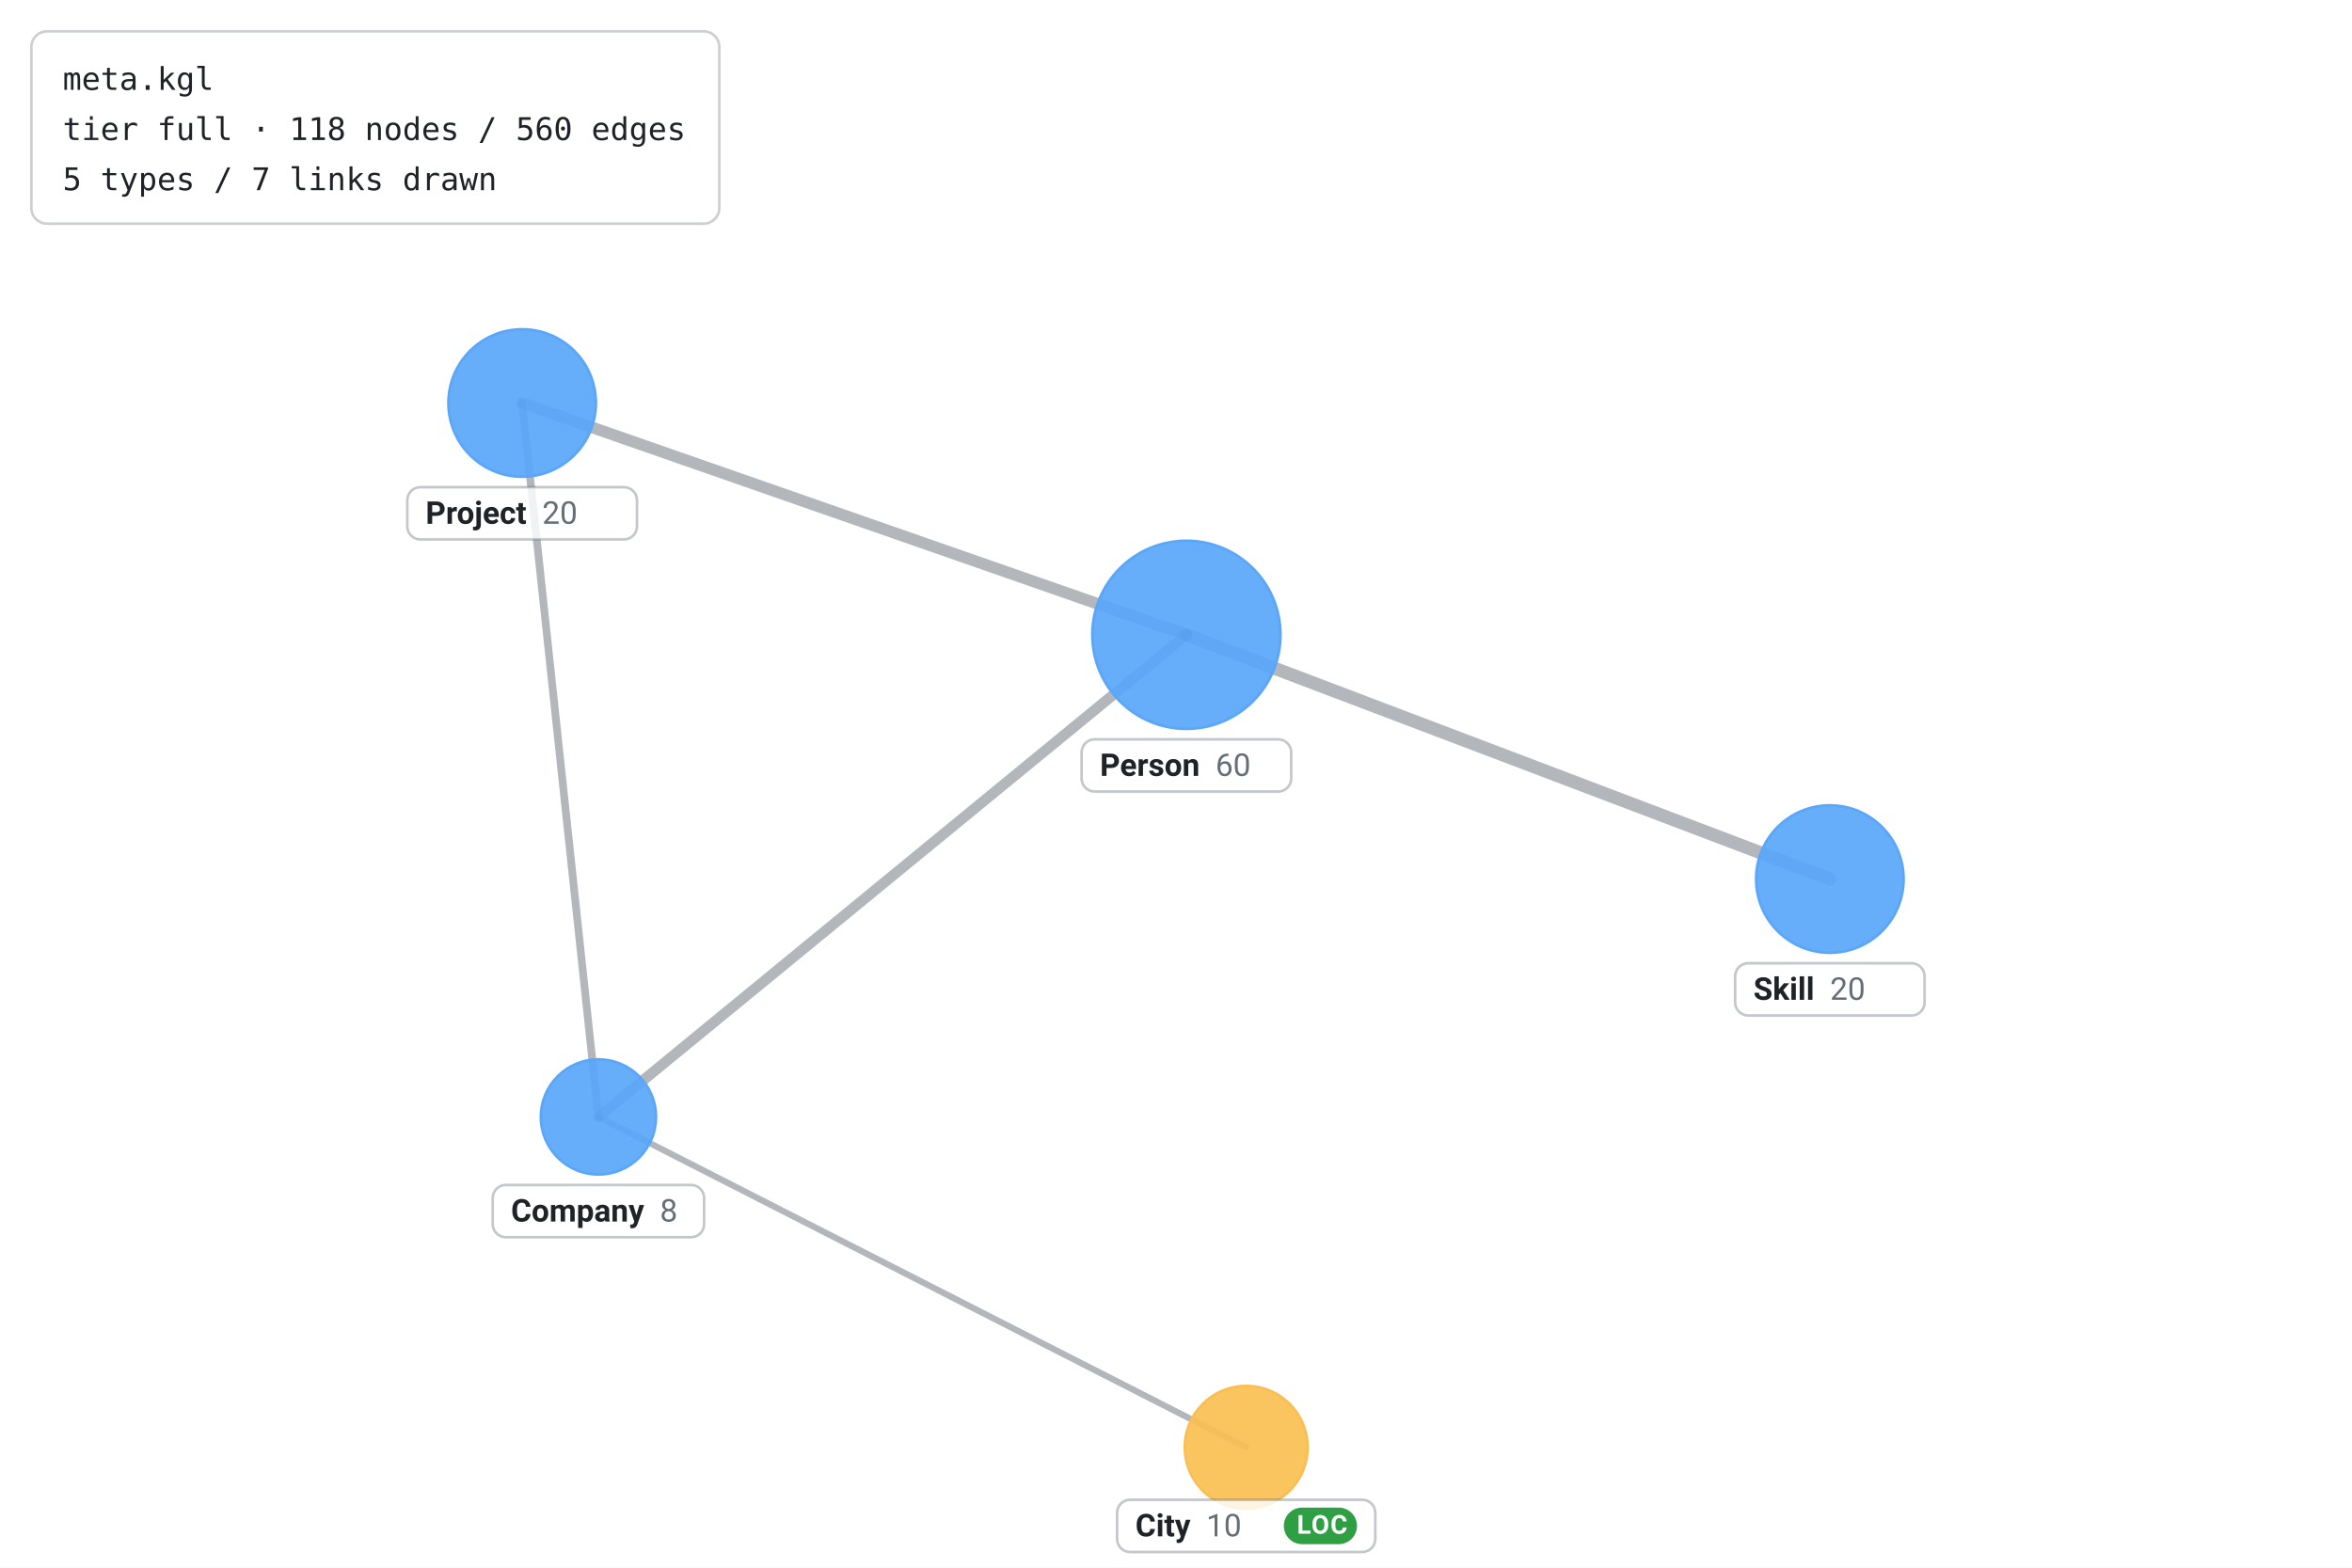
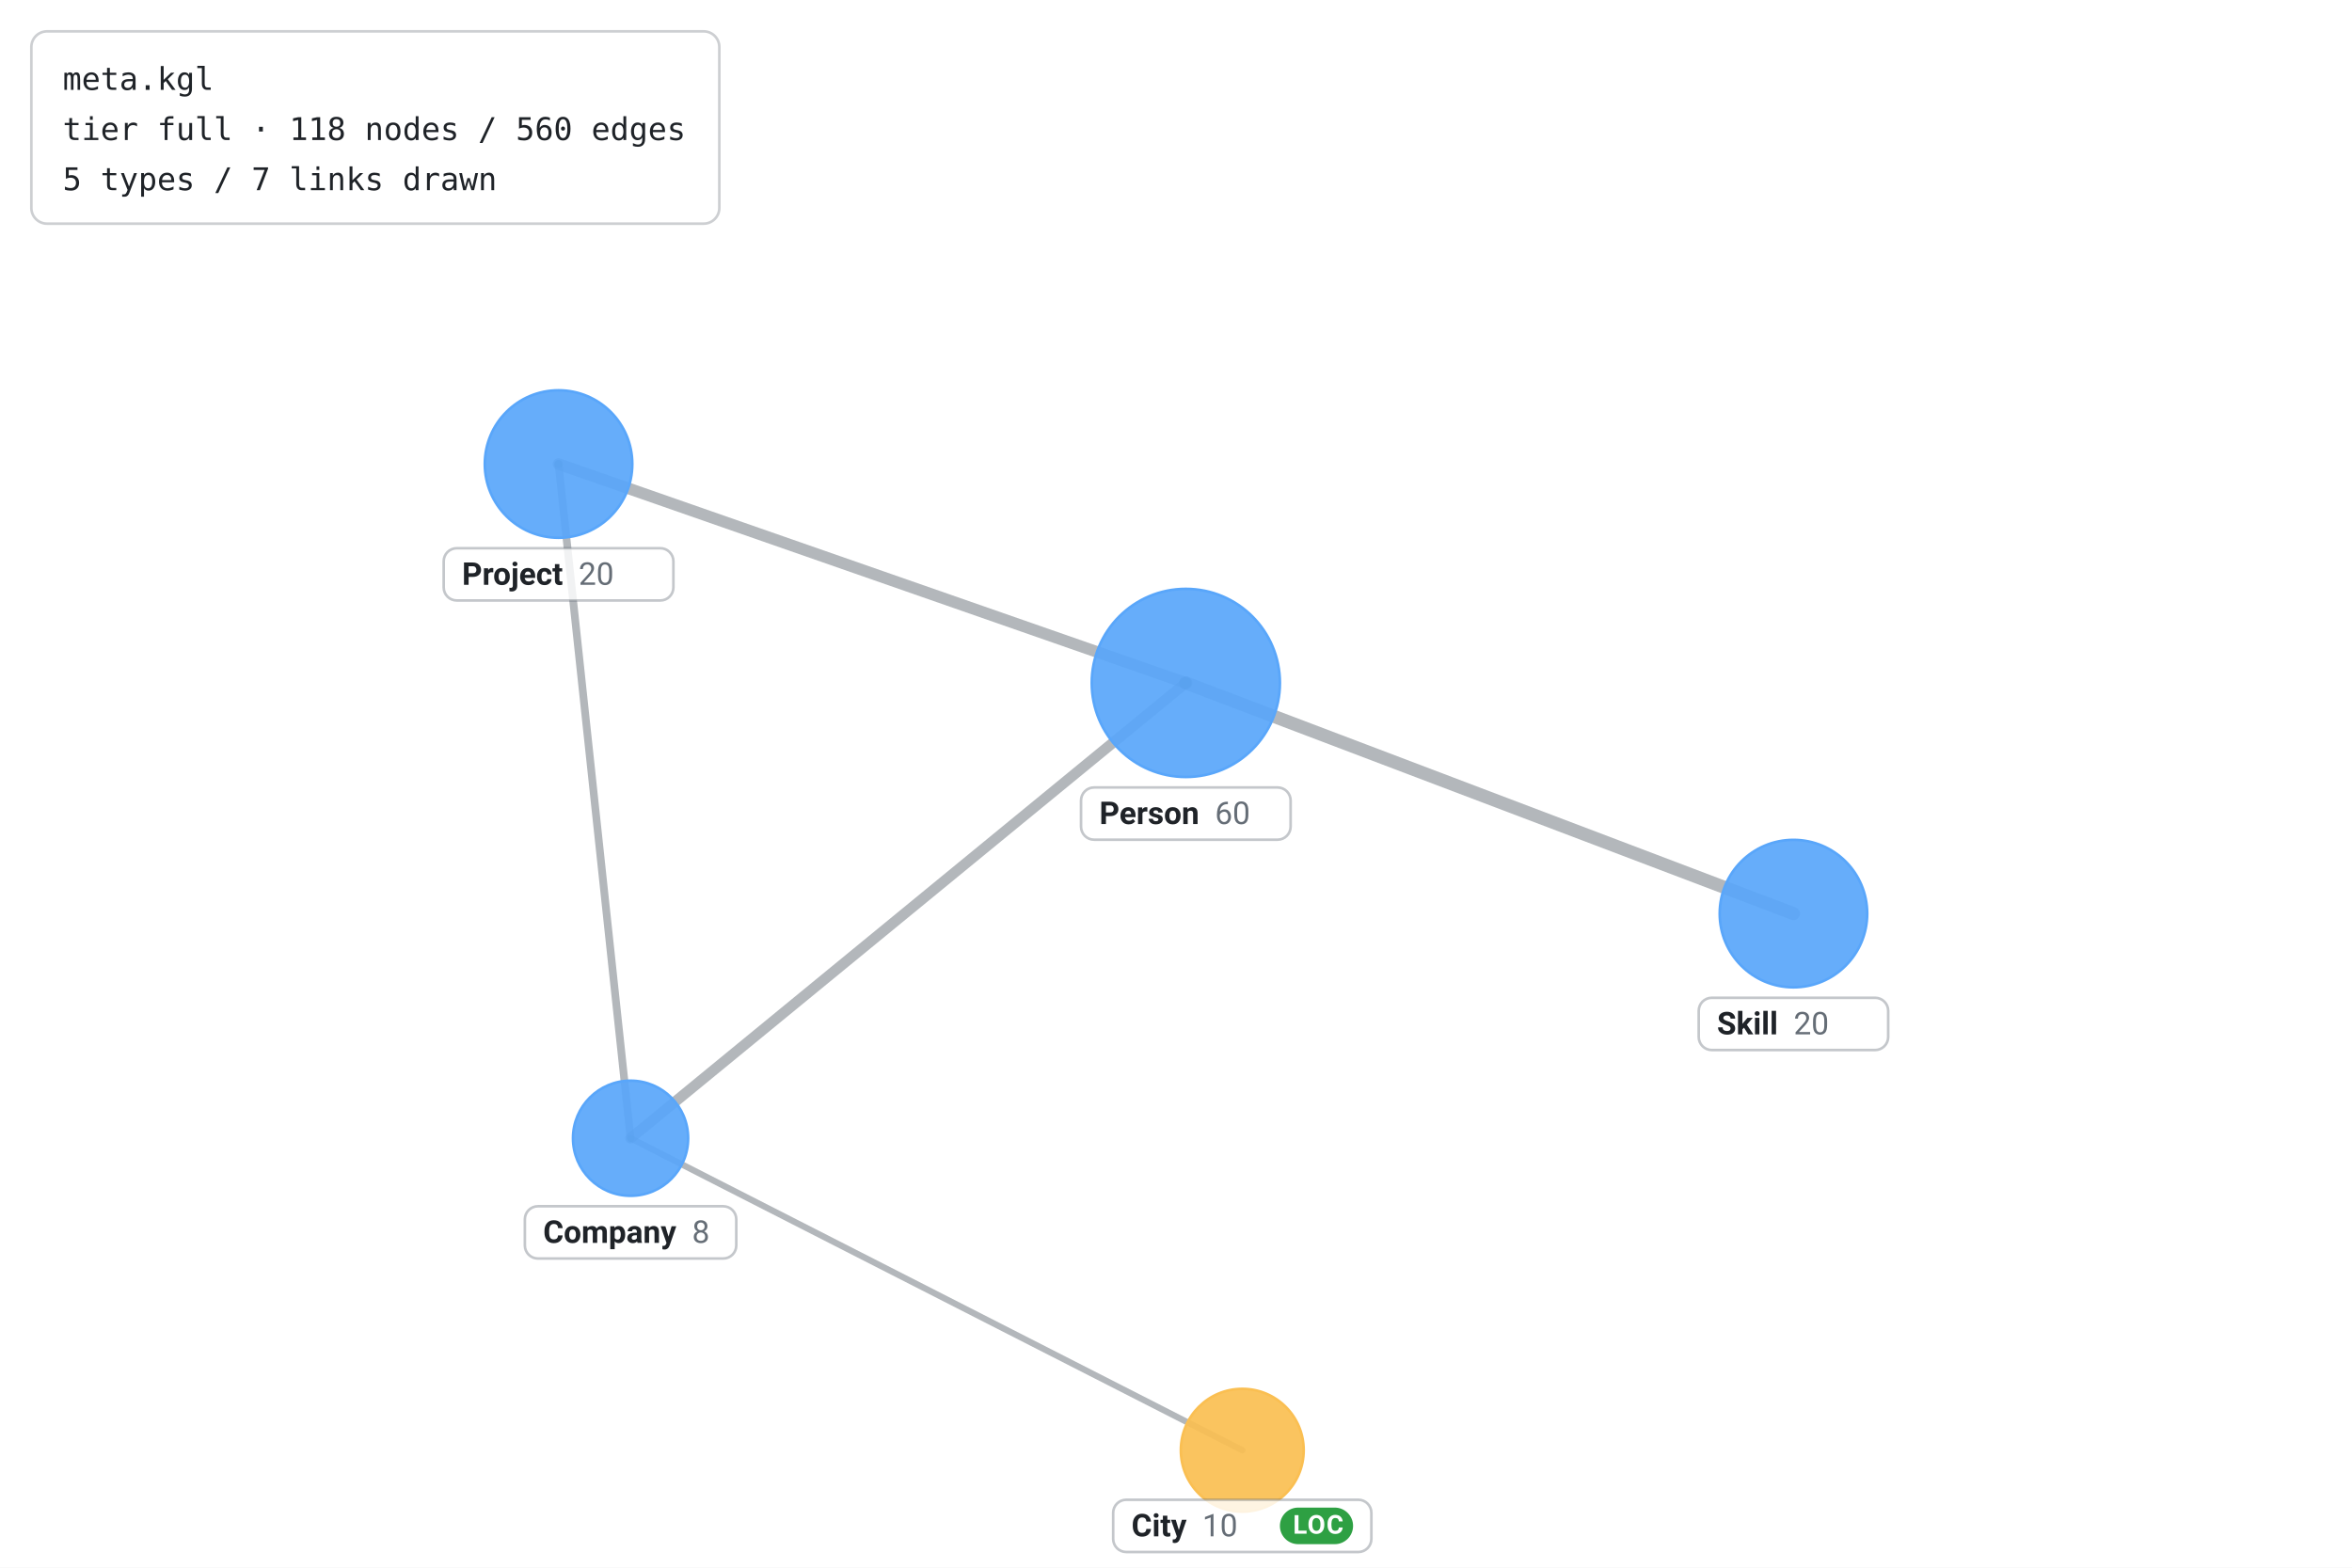
<svg xmlns="http://www.w3.org/2000/svg" width="900" height="600" viewBox="0 0 900 600" font-family="ui-sans-serif, system-ui, -apple-system, 'Segoe UI', Roboto, 'Helvetica Neue', Arial, sans-serif">
  <rect width="900" height="600" fill="#ffffff" />
  <g stroke="#57606a" stroke-opacity="0.45" stroke-linecap="round">
-     <line x1="453.98" y1="242.96" x2="700.2" y2="336.44" stroke-width="5" />
-     <line x1="453.98" y1="242.96" x2="453.98" y2="242.96" stroke-width="5" />
-     <line x1="453.98" y1="242.96" x2="199.8" y2="154.24" stroke-width="4.43" />
-     <line x1="453.98" y1="242.96" x2="228.99" y2="427.48" stroke-width="4.06" />
-     <line x1="199.8" y1="154.24" x2="199.8" y2="154.24" stroke-width="3.25" />
-     <line x1="228.99" y1="427.48" x2="199.8" y2="154.24" stroke-width="2.95" />
-     <line x1="228.99" y1="427.48" x2="476.86" y2="553.93" stroke-width="2.4" />
+     <line x1="453.76" y1="261.38" x2="686.27" y2="349.66" stroke-width="5" />
+     <line x1="453.76" y1="261.38" x2="453.76" y2="261.38" stroke-width="5" />
+     <line x1="453.76" y1="261.38" x2="213.73" y2="177.6" stroke-width="4.43" />
+     <line x1="453.76" y1="261.38" x2="241.29" y2="435.64" stroke-width="4.06" />
+     <line x1="213.73" y1="177.6" x2="213.73" y2="177.6" stroke-width="3.25" />
+     <line x1="241.29" y1="435.64" x2="213.73" y2="177.6" stroke-width="2.95" />
+     <line x1="241.29" y1="435.64" x2="475.36" y2="555.05" stroke-width="2.4" />
  </g>
  <g>
-     <circle cx="453.98" cy="242.96" r="36" fill="#59a6fa" fill-opacity="0.92" stroke="#59a6fa" stroke-opacity="1" stroke-width="1" />
-     <circle cx="199.8" cy="154.24" r="28.22" fill="#59a6fa" fill-opacity="0.92" stroke="#59a6fa" stroke-opacity="1" stroke-width="1" />
-     <circle cx="700.2" cy="336.44" r="28.22" fill="#59a6fa" fill-opacity="0.92" stroke="#59a6fa" stroke-opacity="1" stroke-width="1" />
-     <circle cx="476.86" cy="553.93" r="23.5" fill="#fabf52" fill-opacity="0.92" stroke="#fabf52" stroke-opacity="1" stroke-width="1" />
-     <circle cx="228.99" cy="427.48" r="22.03" fill="#59a6fa" fill-opacity="0.92" stroke="#59a6fa" stroke-opacity="1" stroke-width="1" />
+     <circle cx="453.76" cy="261.38" r="36" fill="#59a6fa" fill-opacity="0.92" stroke="#59a6fa" stroke-opacity="1" stroke-width="1" />
+     <circle cx="213.73" cy="177.6" r="28.22" fill="#59a6fa" fill-opacity="0.92" stroke="#59a6fa" stroke-opacity="1" stroke-width="1" />
+     <circle cx="686.27" cy="349.66" r="28.22" fill="#59a6fa" fill-opacity="0.92" stroke="#59a6fa" stroke-opacity="1" stroke-width="1" />
+     <circle cx="475.36" cy="555.05" r="23.5" fill="#fabf52" fill-opacity="0.92" stroke="#fabf52" stroke-opacity="1" stroke-width="1" />
+     <circle cx="241.29" cy="435.64" r="22.03" fill="#59a6fa" fill-opacity="0.92" stroke="#59a6fa" stroke-opacity="1" stroke-width="1" />
  </g>
  <g font-size="12">
-     <rect x="413.88" y="282.96" width="80.2" height="20" rx="5" fill="#ffffff" fill-opacity="0.82" stroke="#57606a" stroke-opacity="0.35" />
-     <text x="420.88" y="296.96" fill="#1f2328" font-weight="600">Person<tspan fill="#656d76" font-weight="400" dx="6">60</tspan>
+     <rect x="413.66" y="301.38" width="80.2" height="20" rx="5" fill="#ffffff" fill-opacity="0.82" stroke="#57606a" stroke-opacity="0.35" />
+     <text x="420.66" y="315.38" fill="#1f2328" font-weight="600">Person<tspan fill="#656d76" font-weight="400" dx="6">60</tspan>
    </text>
-     <rect x="155.85" y="186.46" width="87.9" height="20" rx="5" fill="#ffffff" fill-opacity="0.82" stroke="#57606a" stroke-opacity="0.35" />
-     <text x="162.85" y="200.46" fill="#1f2328" font-weight="600">Project<tspan fill="#656d76" font-weight="400" dx="6">20</tspan>
+     <rect x="169.78" y="209.82" width="87.9" height="20" rx="5" fill="#ffffff" fill-opacity="0.82" stroke="#57606a" stroke-opacity="0.35" />
+     <text x="176.78" y="223.82" fill="#1f2328" font-weight="600">Project<tspan fill="#656d76" font-weight="400" dx="6">20</tspan>
    </text>
-     <rect x="663.95" y="368.66" width="72.5" height="20" rx="5" fill="#ffffff" fill-opacity="0.82" stroke="#57606a" stroke-opacity="0.35" />
-     <text x="670.95" y="382.66" fill="#1f2328" font-weight="600">Skill<tspan fill="#656d76" font-weight="400" dx="6">20</tspan>
+     <rect x="650.02" y="381.88" width="72.5" height="20" rx="5" fill="#ffffff" fill-opacity="0.82" stroke="#57606a" stroke-opacity="0.35" />
+     <text x="657.02" y="395.88" fill="#1f2328" font-weight="600">Skill<tspan fill="#656d76" font-weight="400" dx="6">20</tspan>
    </text>
-     <rect x="427.46" y="574" width="98.8" height="20" rx="5" fill="#ffffff" fill-opacity="0.82" stroke="#57606a" stroke-opacity="0.35" />
-     <text x="434.46" y="588" fill="#1f2328" font-weight="600">City<tspan fill="#656d76" font-weight="400" dx="6">10</tspan>
+     <rect x="425.96" y="574" width="98.8" height="20" rx="5" fill="#ffffff" fill-opacity="0.82" stroke="#57606a" stroke-opacity="0.35" />
+     <text x="432.96" y="588" fill="#1f2328" font-weight="600">City<tspan fill="#656d76" font-weight="400" dx="6">10</tspan>
    </text>
-     <rect x="491.26" y="577" width="28" height="14" rx="7" fill="#2ea043" />
-     <text x="496.26" y="587" fill="#ffffff" font-size="10" font-weight="700" letter-spacing="0.4">LOC</text>
-     <rect x="188.54" y="453.52" width="80.9" height="20" rx="5" fill="#ffffff" fill-opacity="0.82" stroke="#57606a" stroke-opacity="0.35" />
-     <text x="195.54" y="467.52" fill="#1f2328" font-weight="600">Company<tspan fill="#656d76" font-weight="400" dx="6">8</tspan>
+     <rect x="489.76" y="577" width="28" height="14" rx="7" fill="#2ea043" />
+     <text x="494.76" y="587" fill="#ffffff" font-size="10" font-weight="700" letter-spacing="0.4">LOC</text>
+     <rect x="200.84" y="461.67" width="80.9" height="20" rx="5" fill="#ffffff" fill-opacity="0.82" stroke="#57606a" stroke-opacity="0.35" />
+     <text x="207.84" y="475.67" fill="#1f2328" font-weight="600">Company<tspan fill="#656d76" font-weight="400" dx="6">8</tspan>
    </text>
  </g>
  <rect x="12" y="12" width="263.25" height="73.6" rx="6" fill="#ffffff" fill-opacity="0.85" stroke="#57606a" stroke-opacity="0.30" />
  <g font-family="ui-monospace, SFMono-Regular, 'SF Mono', Menlo, Consolas, monospace" font-size="12">
    <text x="24" y="34.4" fill="#1f2328">meta.kgl</text>
    <text x="24" y="53.6" fill="#1f2328">tier full · 118 nodes / 560 edges</text>
    <text x="24" y="72.8" fill="#1f2328">5 types / 7 links drawn</text>
  </g>
</svg>
